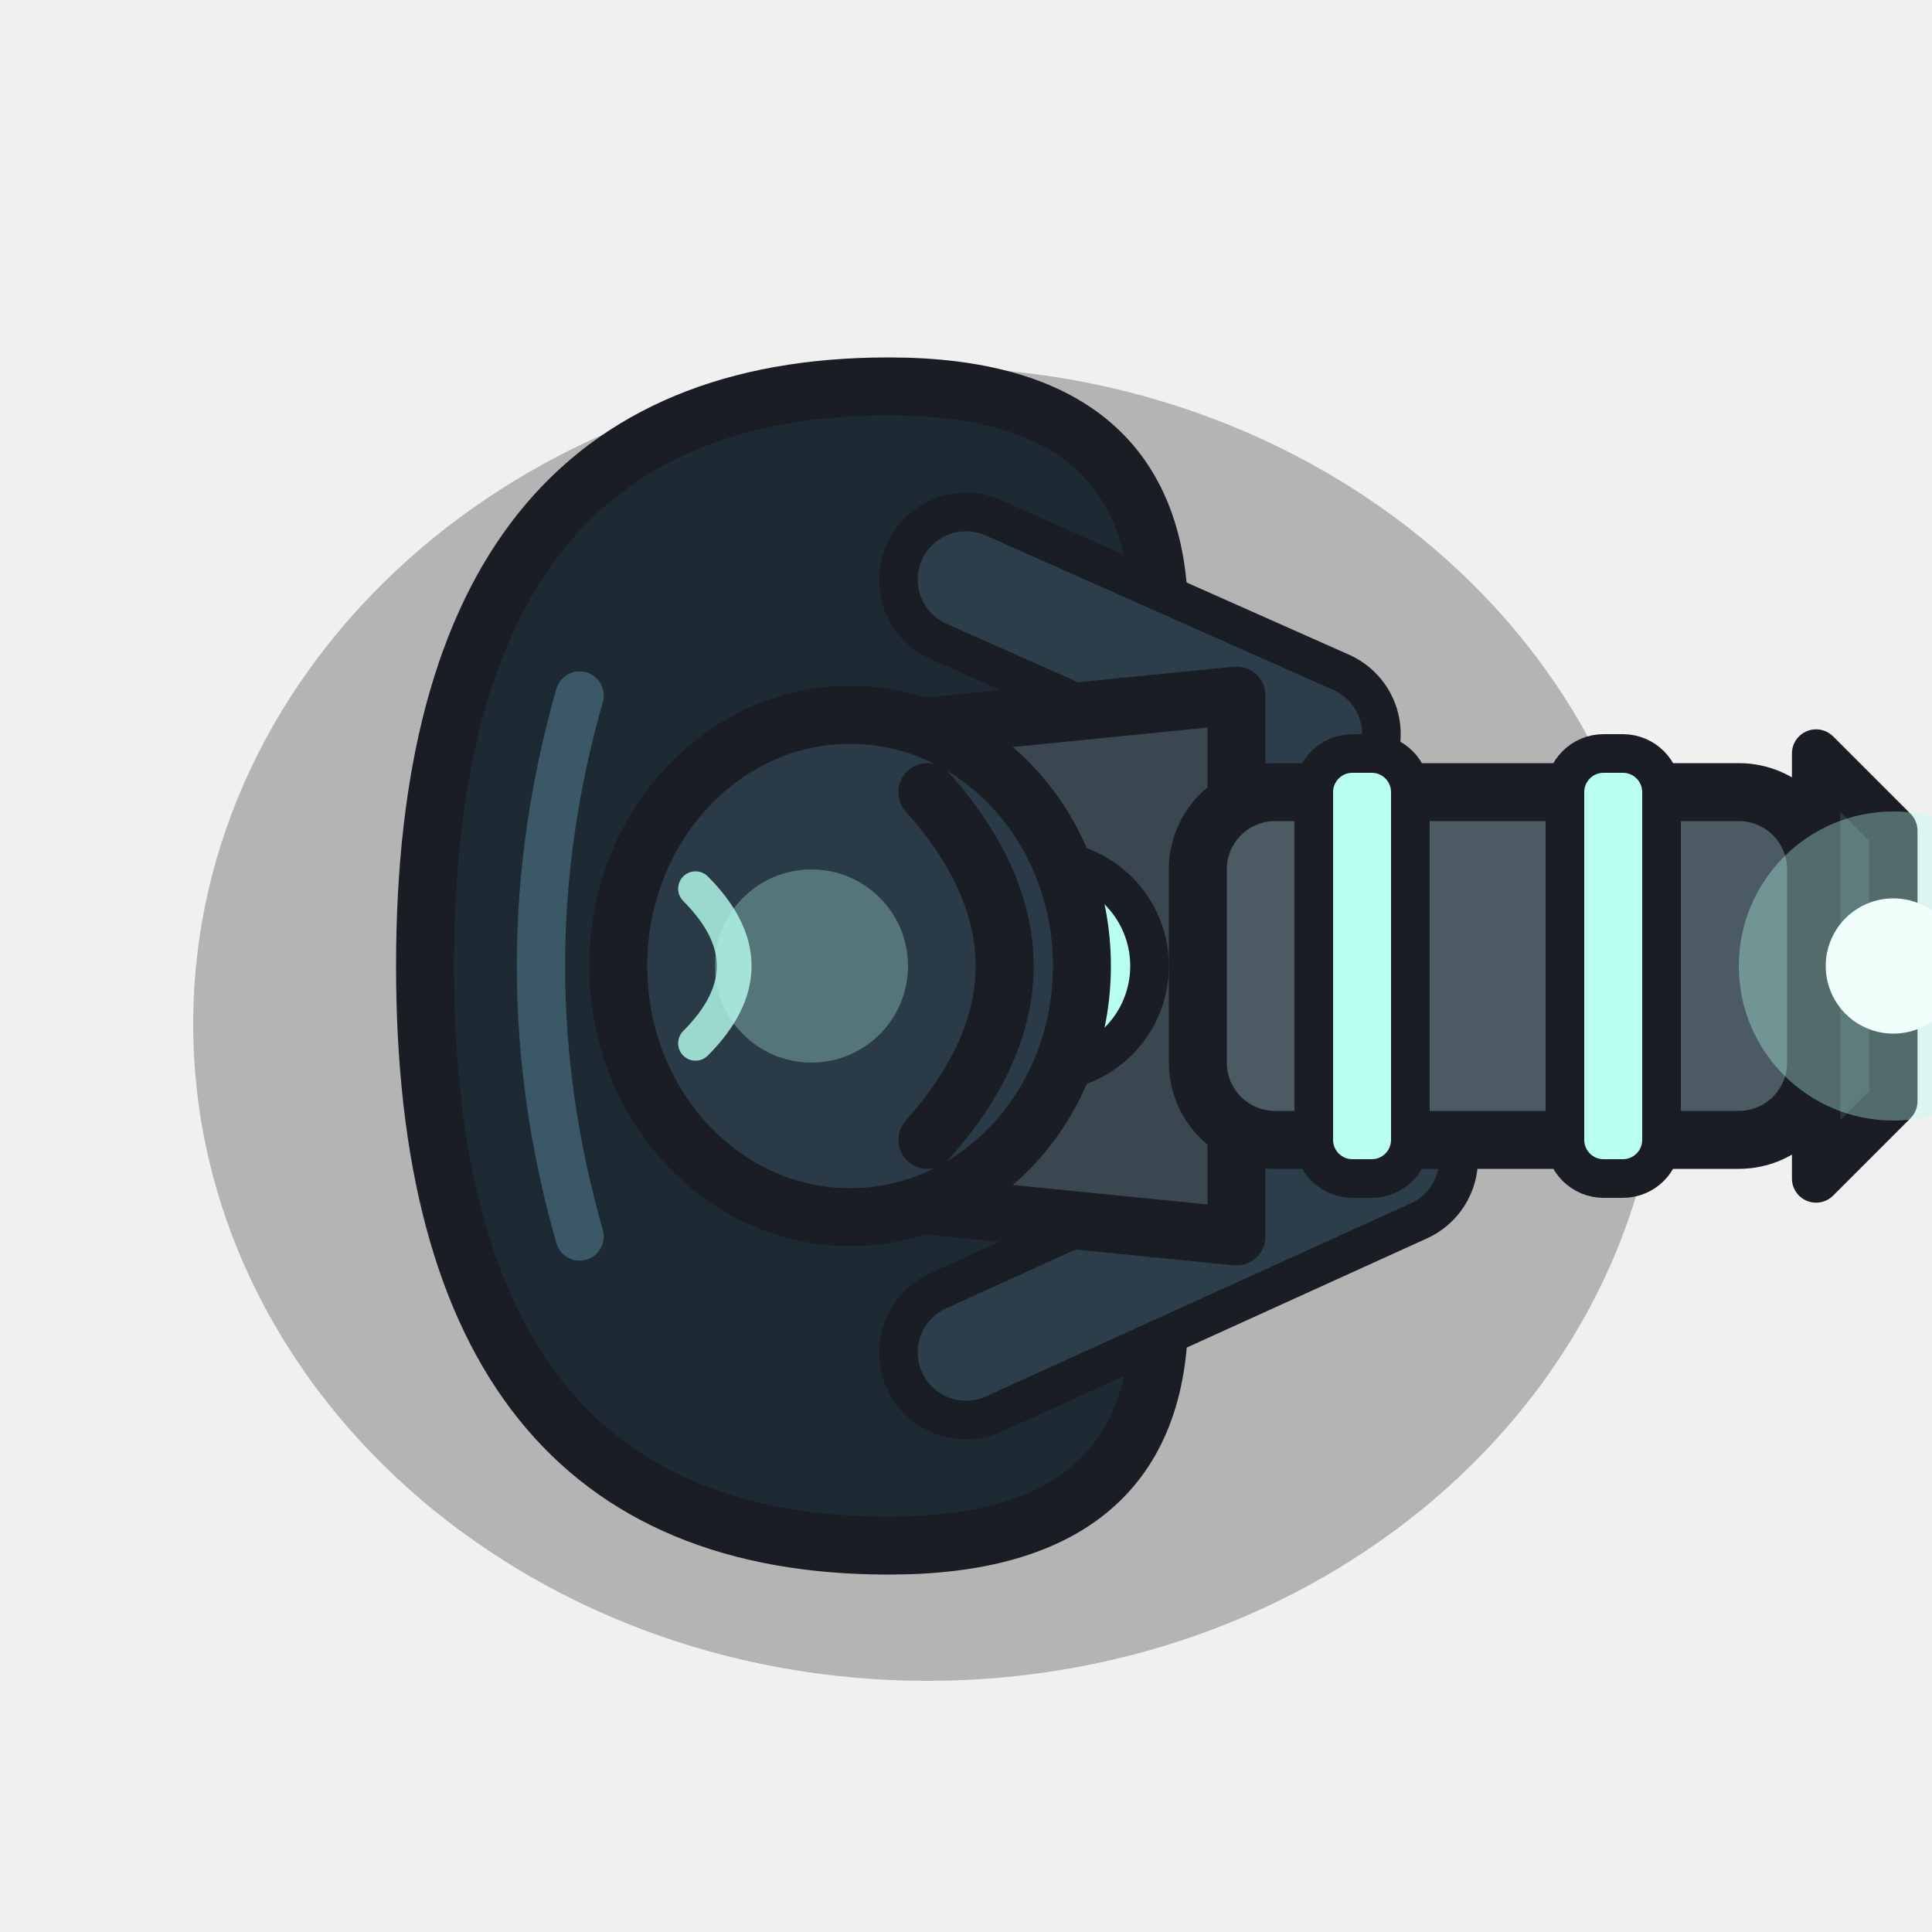
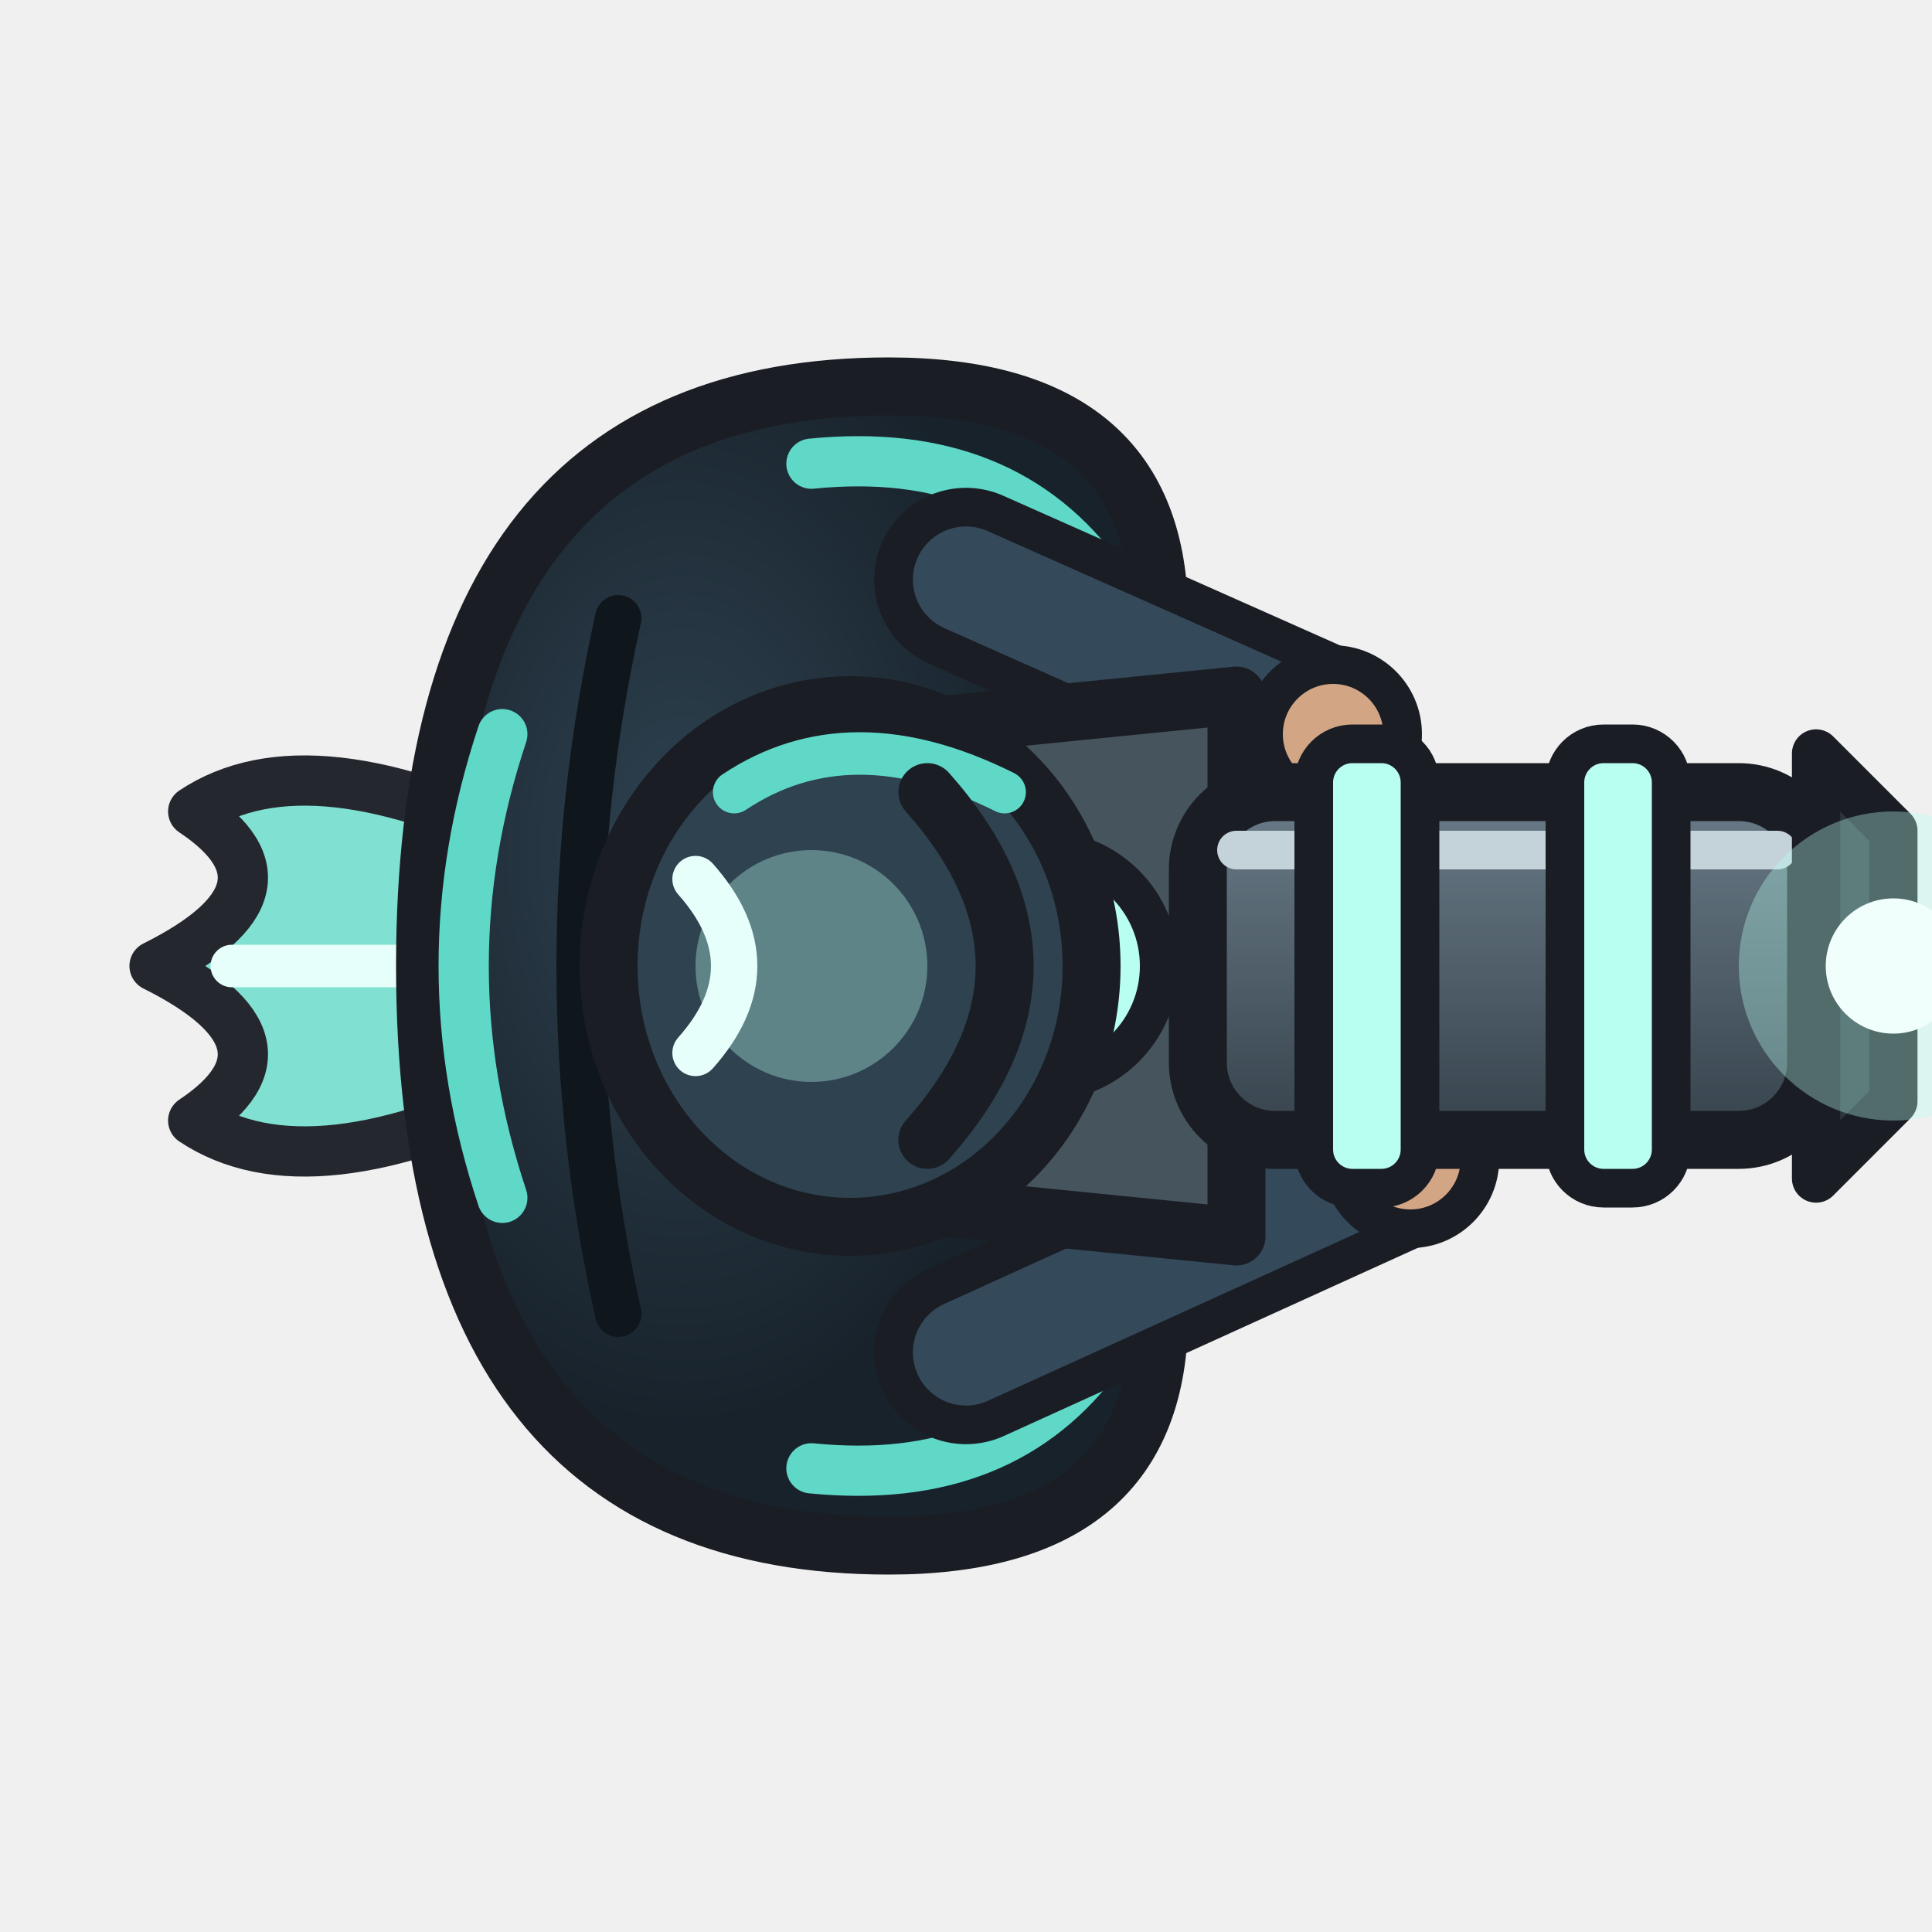
<svg xmlns="http://www.w3.org/2000/svg" width="100" height="100" viewBox="0 0 100 100">
+   <defs>
+     <radialGradient id="coat" cx="0.35" cy="0.4">
+       <stop offset="0" stop-color="#2e4250" />
+       <stop offset="1" stop-color="#18222b" />
+     </radialGradient>
+     <linearGradient id="barrel" x1="0" y1="0" x2="0" y2="1">
+       <stop offset="0" stop-color="#6a7c88" />
+       <stop offset="1" stop-color="#36424c" />
+     </linearGradient>
+   </defs>
  <g transform="translate(50 50)">
-     <ellipse cx="-2" cy="3" rx="38" ry="34" fill="#000000" opacity="0.25" />
-     <path d="M -28 0 Q -28 -30 -4 -30 Q 10 -30 10 -18 L 10 18 Q 10 30 -4 30 Q -28 30 -28 0 Z" fill="#1e2a33" stroke="#1a1d24" stroke-width="3" stroke-linejoin="round" />
-     <path d="M -20 -14 Q -24 0 -20 14" fill="none" stroke="#3a5866" stroke-width="2.5" stroke-linecap="round" />
-     <path d="M 0 -20 L 18 -12" stroke="#1a1d24" stroke-width="9" stroke-linecap="round" />
-     <path d="M 0 -20 L 18 -12" stroke="#2c3e4a" stroke-width="5" stroke-linecap="round" />
-     <path d="M 0 20 L 22 10" stroke="#1a1d24" stroke-width="9" stroke-linecap="round" />
-     <path d="M 0 20 L 22 10" stroke="#2c3e4a" stroke-width="5" stroke-linecap="round" />
-     <path d="M -6 -12 L 14 -14 L 14 14 L -6 12 Q -12 0 -6 -12 Z" fill="#3a4650" stroke="#1a1d24" stroke-width="3" stroke-linejoin="round" />
-     <rect x="12" y="-9" width="32" height="18" rx="4" fill="#4c5a64" stroke="#1a1d24" stroke-width="3" />
-     <rect x="18" y="-11" width="5" height="22" rx="2" fill="#b8fff0" stroke="#1a1d24" stroke-width="2" />
-     <rect x="31" y="-11" width="5" height="22" rx="2" fill="#b8fff0" stroke="#1a1d24" stroke-width="2" />
+     <path d="M -22 -6 Q -34 -12 -40 -8 Q -34 -4 -42 0 Q -34 4 -40 8 Q -34 12 -22 6 Z" fill="#7be0d0" stroke="#1a1d24" stroke-width="2.6" stroke-linejoin="round" opacity="0.95" />
+     <path d="M -26 0 L -38 0" fill="none" stroke="#e6fffa" stroke-width="2.2" stroke-linecap="round" />
+     <path d="M -28 0 Q -28 -30 -4 -30 Q 10 -30 10 -18 L 10 18 Q 10 30 -4 30 Q -28 30 -28 0 Z" fill="url(#coat)" stroke="#1a1d24" stroke-width="3" stroke-linejoin="round" />
+     <path d="M -24 -12 Q -28 0 -24 12 M -8 -26 Q 2 -27 7 -20 M -8 26 Q 2 27 7 20" fill="none" stroke="#5fd8c8" stroke-width="2.6" stroke-linecap="round" />
+     <path d="M -18 -18 Q -22 0 -18 18" fill="none" stroke="#0f161c" stroke-width="2.4" stroke-linecap="round" />
+     <path d="M 0 -20 L 18 -12" stroke="#1a1d24" stroke-width="9.5" stroke-linecap="round" />
+     <path d="M 0 -20 L 18 -12" stroke="#34495a" stroke-width="5.5" stroke-linecap="round" />
+     <path d="M 0 20 L 22 10" stroke="#1a1d24" stroke-width="9.5" stroke-linecap="round" />
+     <path d="M 0 20 L 22 10" stroke="#34495a" stroke-width="5.5" stroke-linecap="round" />
+     <circle cx="19" cy="-12" r="3.6" fill="#d2a584" stroke="#1a1d24" stroke-width="2" />
+     <circle cx="23" cy="10" r="3.6" fill="#d2a584" stroke="#1a1d24" stroke-width="2" />
+     <path d="M -6 -12 L 14 -14 L 14 14 L -6 12 Q -12 0 -6 -12 Z" fill="#46545e" stroke="#1a1d24" stroke-width="3" stroke-linejoin="round" />
+     <rect x="12" y="-9" width="32" height="18" rx="4" fill="url(#barrel)" stroke="#1a1d24" stroke-width="3" />
+     <path d="M 14 -6 L 42 -6" fill="none" stroke="#c4d2da" stroke-width="2" stroke-linecap="round" />
+     <rect x="18" y="-11.5" width="5.5" height="23" rx="2" fill="#b8fff0" stroke="#1a1d24" stroke-width="2" />
+     <rect x="31" y="-11.5" width="5.5" height="23" rx="2" fill="#b8fff0" stroke="#1a1d24" stroke-width="2" />
    <path d="M 44 -11 L 48 -7 L 48 7 L 44 11 Z" fill="#2c363e" stroke="#1a1d24" stroke-width="2.5" stroke-linejoin="round" />
-     <circle cx="4" cy="0" r="5.5" fill="#b8fff0" stroke="#1a1d24" stroke-width="2" />
+     <circle cx="4" cy="0" r="6" fill="#b8fff0" stroke="#1a1d24" stroke-width="2" />
+     <circle cx="4" cy="0" r="2.6" fill="#ffffff" />
    <circle cx="48" cy="0" r="8" fill="#b8fff0" opacity="0.35" />
    <circle cx="48" cy="0" r="3.5" fill="#f0fffc" />
-     <ellipse cx="-6" cy="0" rx="12" ry="13" fill="#2a3a46" stroke="#1a1d24" stroke-width="3" />
+     <ellipse cx="-6" cy="0" rx="12.5" ry="13.5" fill="#2e4250" stroke="#1a1d24" stroke-width="3" />
+     <path d="M -12 -9 Q -6 -13 2 -9" fill="none" stroke="#5fd8c8" stroke-width="2.2" stroke-linecap="round" />
    <path d="M -2 -9 Q 6 0 -2 9" fill="none" stroke="#1a1d24" stroke-width="3" stroke-linecap="round" />
-     <circle cx="-8" cy="0" r="5" fill="#b8fff0" opacity="0.3" />
-     <path d="M -14 -4 Q -10 0 -14 4" fill="none" stroke="#b8fff0" stroke-width="1.8" stroke-linecap="round" opacity="0.8" />
+     <circle cx="-8" cy="0" r="6" fill="#b8fff0" opacity="0.35" />
+     <path d="M -14 -4.5 Q -10 0 -14 4.5" fill="none" stroke="#e6fffa" stroke-width="2.4" stroke-linecap="round" />
  </g>
</svg>
